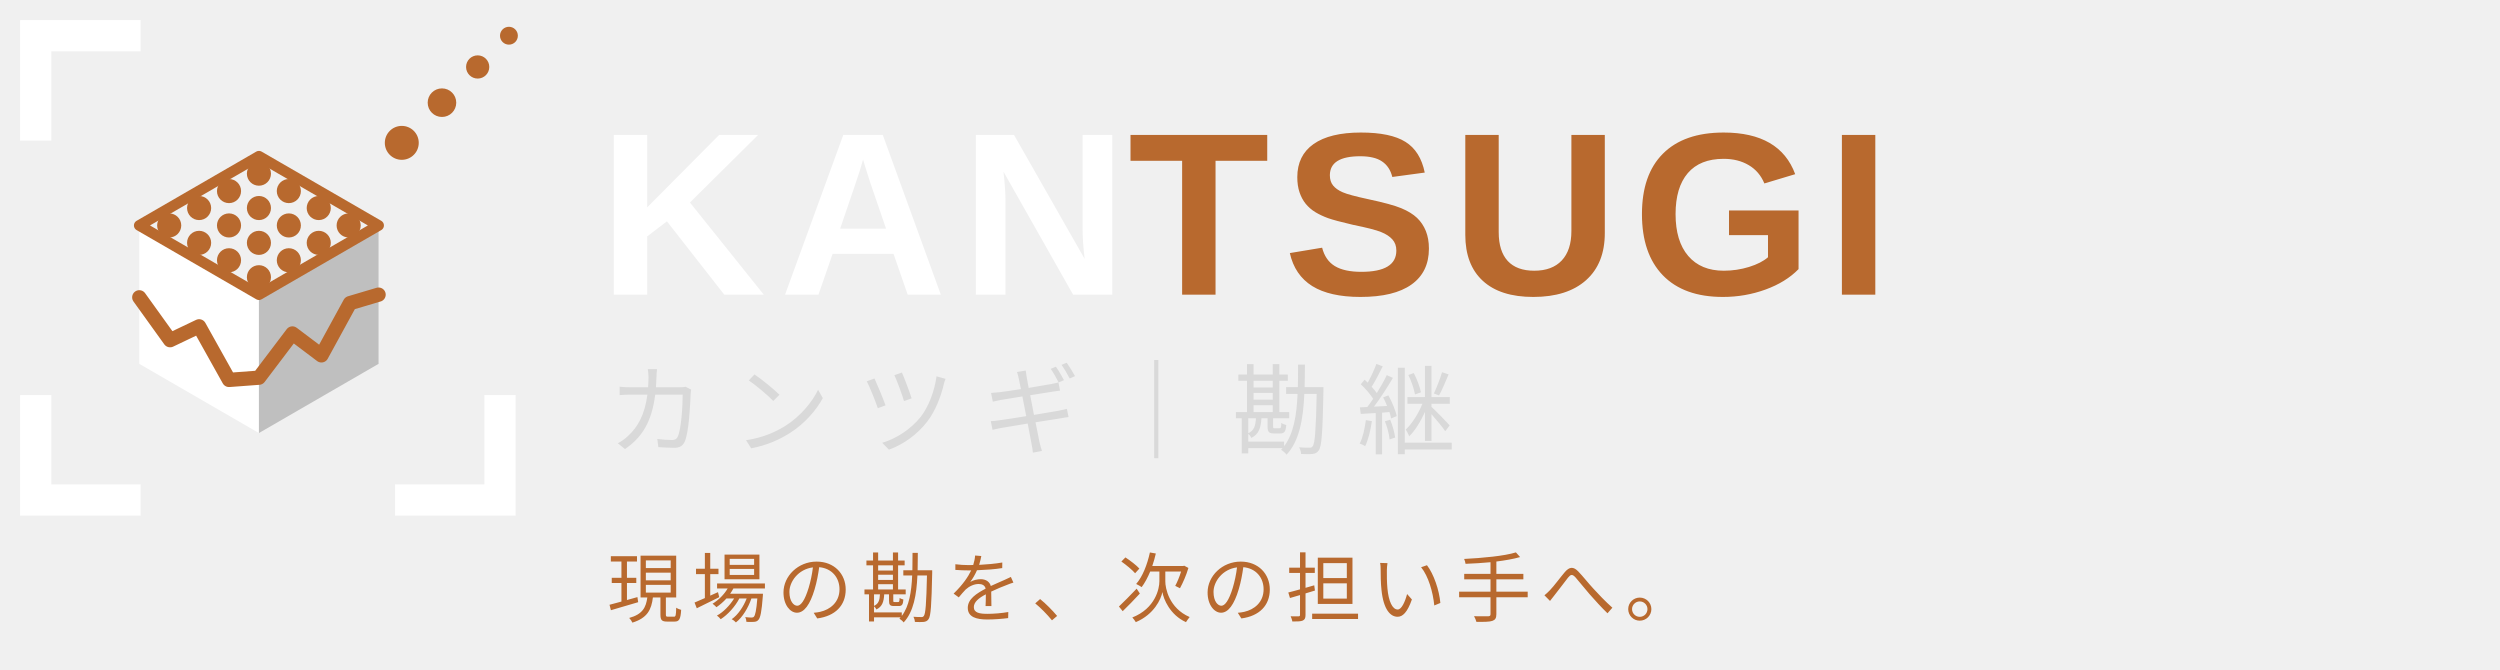
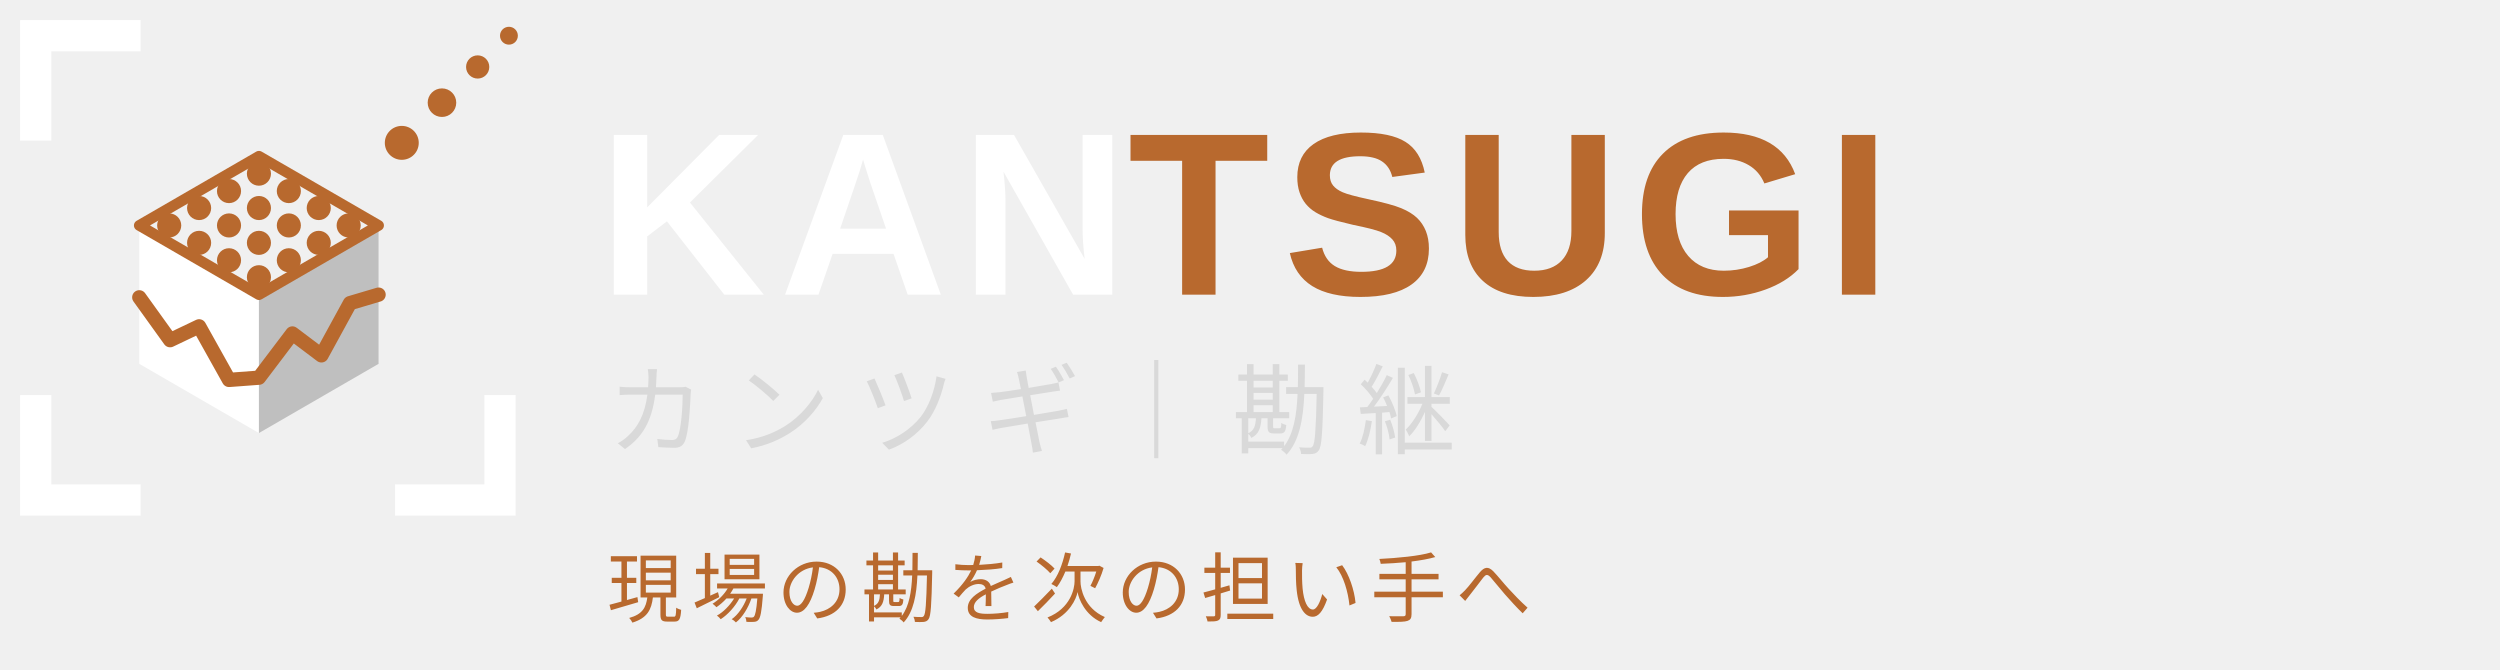
<svg xmlns="http://www.w3.org/2000/svg" viewBox="0 0 560 150" width="560" height="150" role="img" aria-label="KANTSUGI カンツギ">
  <path d="M8 28 L8 8 L28 8" fill="none" stroke="#FFFFFF" stroke-width="7" stroke-linecap="square" />
  <path d="M8 92 L8 112 L28 112" fill="none" stroke="#FFFFFF" stroke-width="7" stroke-linecap="square" />
  <path d="M112 92 L112 112 L92 112" fill="none" stroke="#FFFFFF" stroke-width="7" stroke-linecap="square" />
  <polygon points="31.2,50.5 58.0,66.0 58.0,97.0 31.2,81.5" fill="#FFFFFF" />
  <polygon points="58.0,66.0 84.8,50.5 84.8,81.5 58.0,97.0" fill="#BFBFBF" />
  <polygon points="58.0,35.0 84.8,50.5 58.0,66.0 31.2,50.5" fill="none" stroke="#B8692E" stroke-width="2.4" stroke-linejoin="round" />
  <polyline points="31.2,66.6 38.1,76.2 44.6,73.1 51.3,85.1 58.0,84.6 65.5,74.7 72.0,79.6 78.4,67.9 84.8,66.0" fill="none" stroke="#B8692E" stroke-width="3.2" stroke-linejoin="round" stroke-linecap="round" />
  <circle cx="37.9" cy="50.5" r="2.7" fill="#B8692E" />
  <circle cx="44.6" cy="54.4" r="2.7" fill="#B8692E" />
  <circle cx="51.3" cy="58.3" r="2.7" fill="#B8692E" />
  <circle cx="58.0" cy="62.1" r="2.7" fill="#B8692E" />
  <circle cx="44.6" cy="46.6" r="2.7" fill="#B8692E" />
  <circle cx="51.3" cy="50.5" r="2.7" fill="#B8692E" />
  <circle cx="58.0" cy="54.4" r="2.7" fill="#B8692E" />
  <circle cx="64.7" cy="58.3" r="2.7" fill="#B8692E" />
  <circle cx="51.3" cy="42.8" r="2.7" fill="#B8692E" />
  <circle cx="58.0" cy="46.6" r="2.7" fill="#B8692E" />
  <circle cx="64.7" cy="50.5" r="2.7" fill="#B8692E" />
  <circle cx="71.4" cy="54.4" r="2.7" fill="#B8692E" />
  <circle cx="58.0" cy="38.9" r="2.7" fill="#B8692E" />
  <circle cx="64.7" cy="42.8" r="2.7" fill="#B8692E" />
  <circle cx="71.4" cy="46.6" r="2.7" fill="#B8692E" />
  <circle cx="78.1" cy="50.5" r="2.7" fill="#B8692E" />
  <circle cx="90" cy="32" r="3.8" fill="#B8692E" />
  <circle cx="99" cy="23" r="3.2" fill="#B8692E" />
  <circle cx="107" cy="15" r="2.6" fill="#B8692E" />
  <circle cx="114" cy="8" r="2" fill="#B8692E" />
  <text x="134" y="66" fill="#FFFFFF" font-family="Arial, Helvetica, Liberation Sans, sans-serif" font-size="52" font-weight="700" letter-spacing="3">KAN<tspan fill="#B8692E">TSUGI</tspan>
  </text>
  <text x="136" y="100" fill="#D9D9D9" font-family="IPAGothic, Meiryo, Hiragino Sans, sans-serif" font-size="22" letter-spacing="6">カンツギ｜勘継</text>
-   <text x="136" y="138" fill="#B8692E" font-family="IPAGothic, Meiryo, Hiragino Sans, sans-serif" font-size="17" letter-spacing="2">現場の勘を、次の担い手へ。</text>
+   <text x="136" y="138" fill="#B8692E" font-family="IPAGothic, Meiryo, Hiragino Sans, sans-serif" font-size="17" letter-spacing="2">現場の勘を次の担い手へ</text>
</svg>
